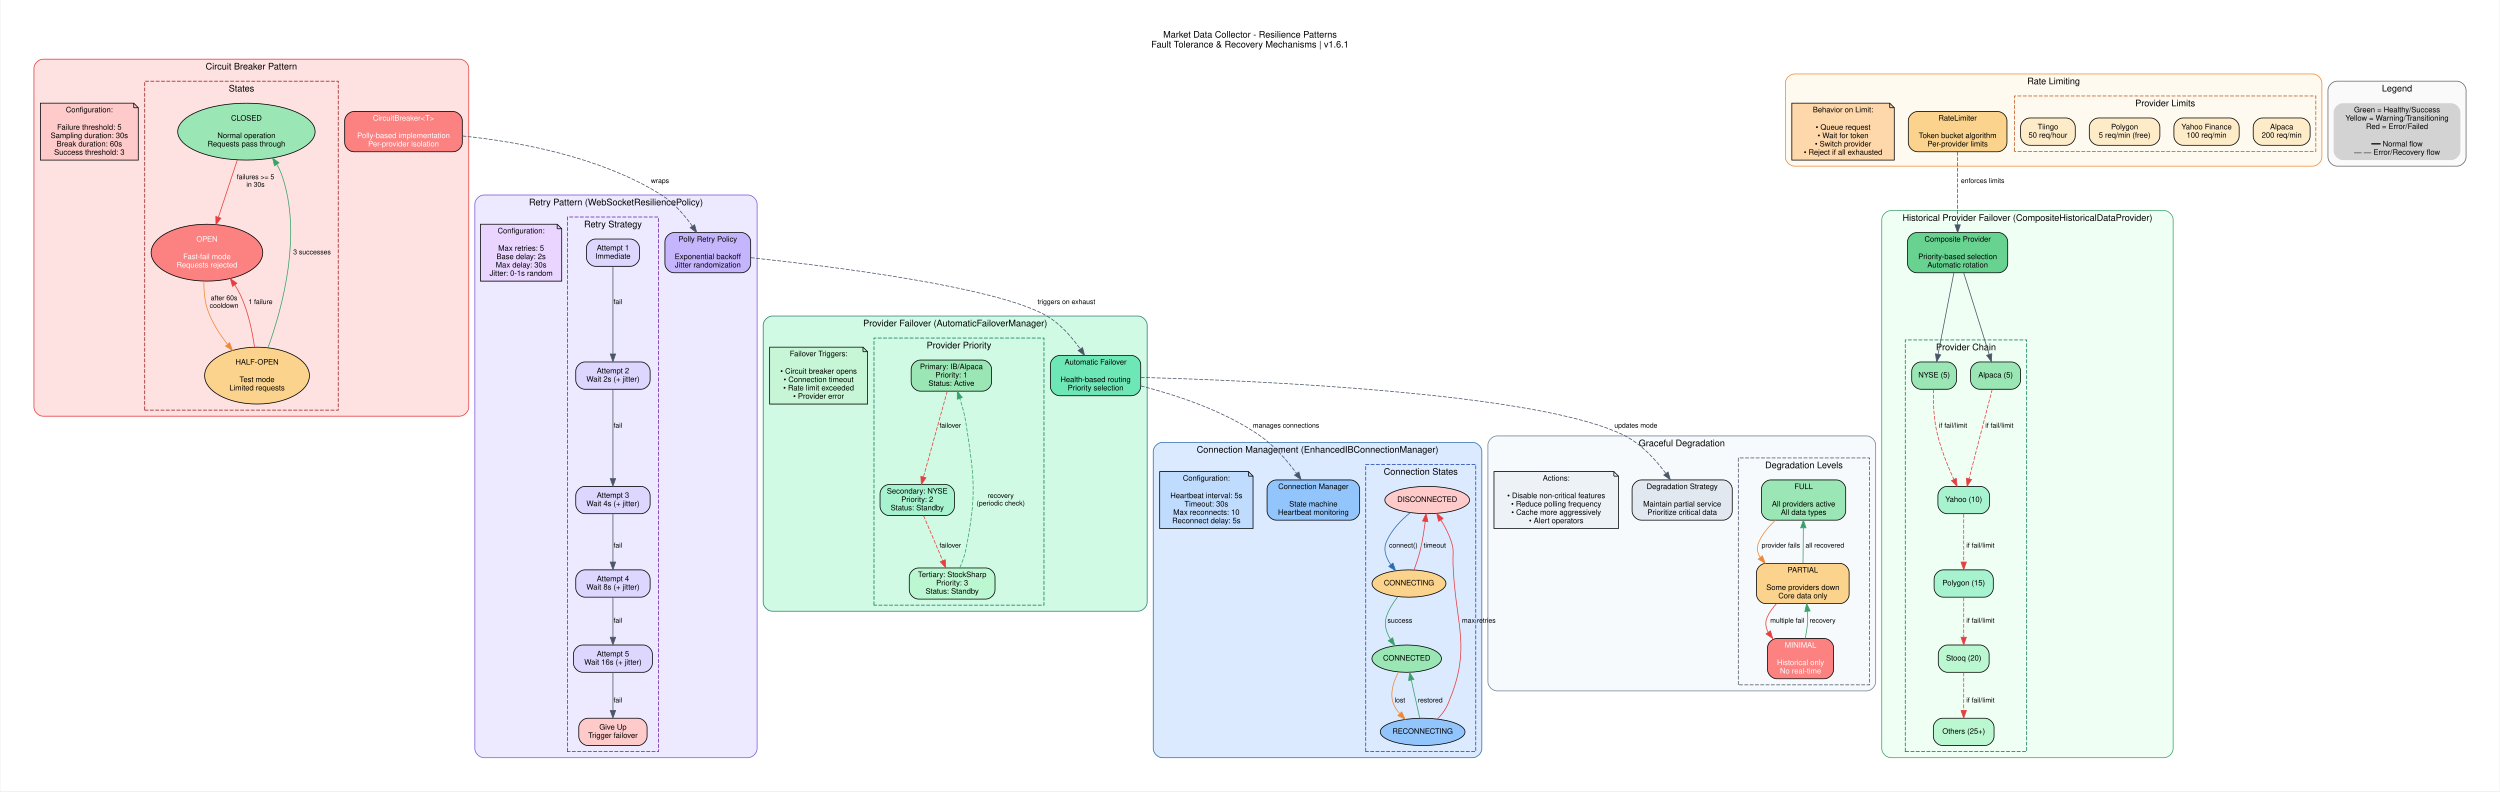
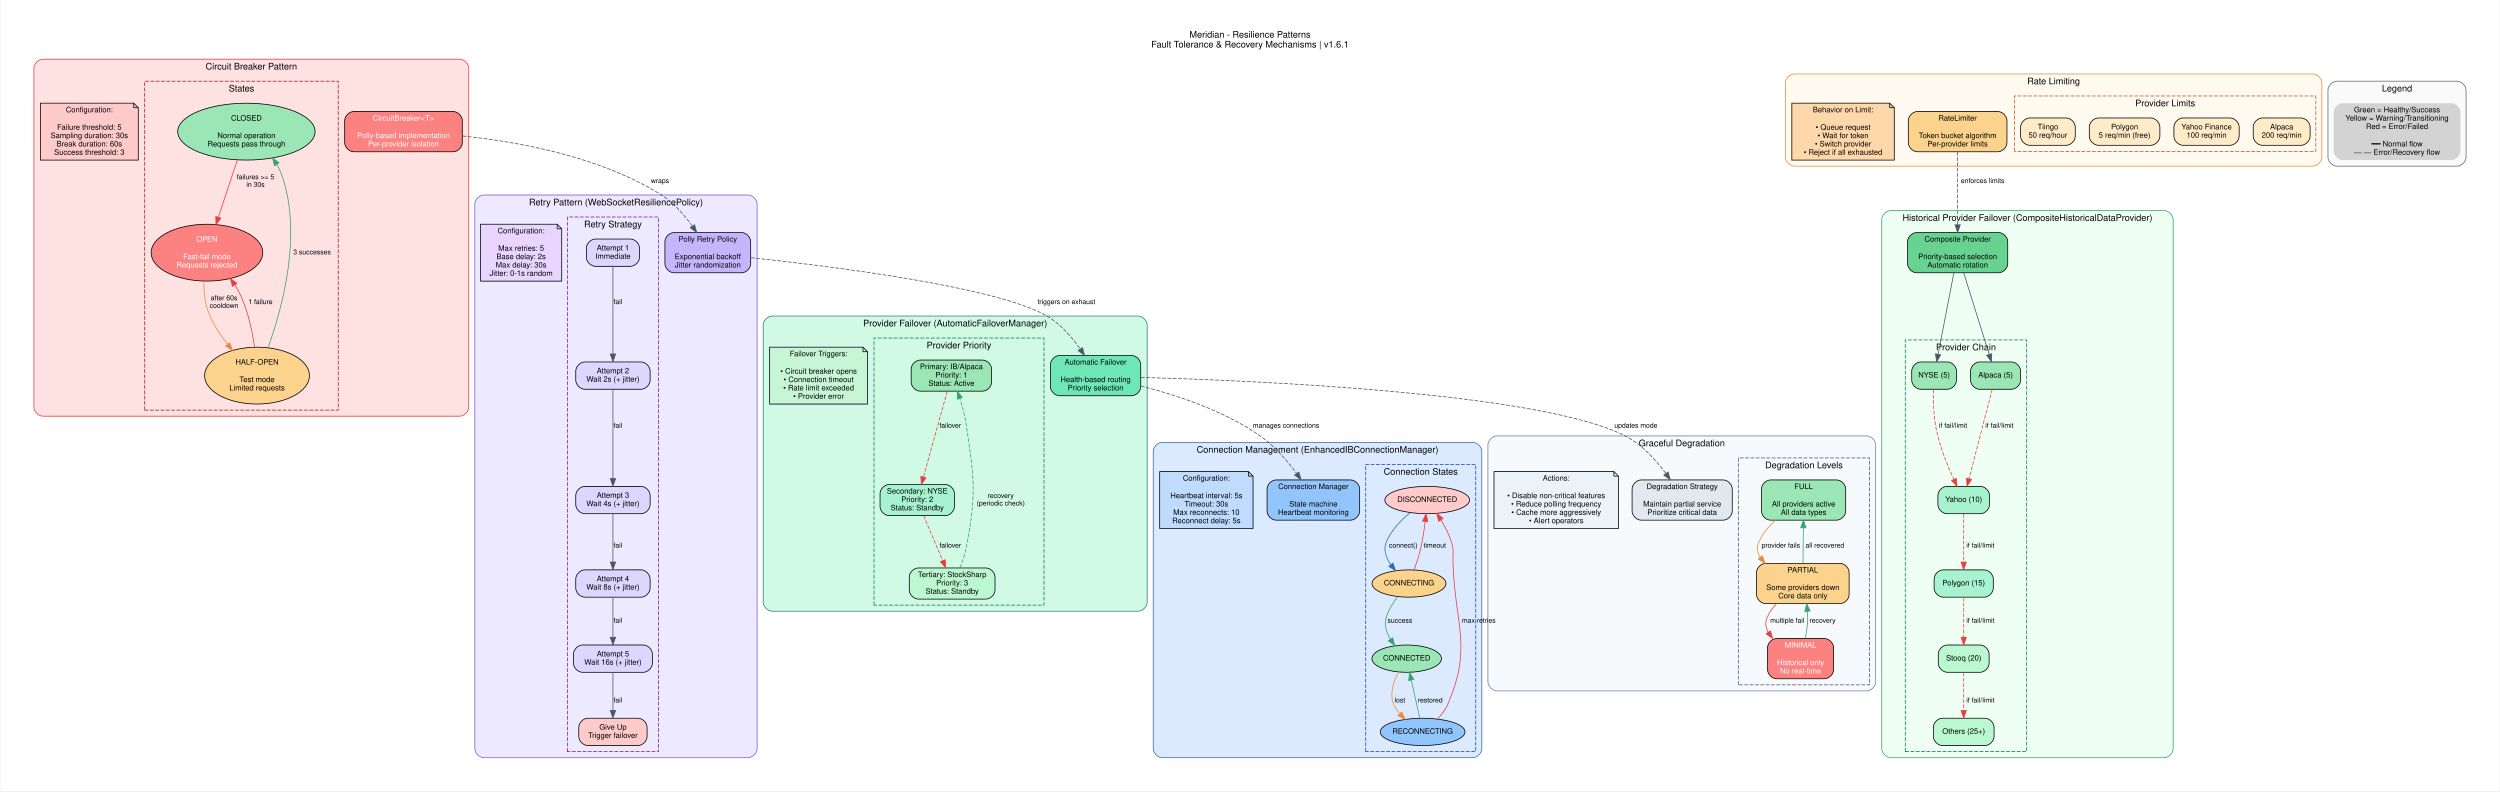
<svg xmlns="http://www.w3.org/2000/svg" width="3293pt" height="1042pt" viewBox="0.00 0.00 3293.00 1042.45">
  <g id="graph0" class="graph" transform="scale(1 1) rotate(0) translate(36 1006.45)">
    <polygon fill="white" stroke="transparent" points="-36,36 -36,-1006.45 3257,-1006.45 3257,36 -36,36" />
-     <text text-anchor="middle" x="1610.5" y="-956.85" font-family="Helvetica,sans-Serif" font-size="12.00">Market Data Collector - Resilience Patterns</text>
+     <text text-anchor="middle" x="1610.5" y="-956.85" font-family="Helvetica,sans-Serif" font-size="12.00">Meridian - Resilience Patterns</text>
    <text text-anchor="middle" x="1610.5" y="-943.85" font-family="Helvetica,sans-Serif" font-size="12.00">Fault Tolerance &amp; Recovery Mechanisms | v1.6.1</text>
    <g id="clust1" class="cluster">
      <path fill="#fee2e2" stroke="#e53e3e" d="M20,-458C20,-458 569,-458 569,-458 575,-458 581,-464 581,-470 581,-470 581,-916.45 581,-916.45 581,-922.45 575,-928.45 569,-928.45 569,-928.45 20,-928.45 20,-928.45 14,-928.45 8,-922.45 8,-916.45 8,-916.45 8,-470 8,-470 8,-464 14,-458 20,-458" />
      <text text-anchor="middle" x="294.5" y="-914.85" font-family="Helvetica,sans-Serif" font-size="12.00">Circuit Breaker Pattern</text>
    </g>
    <g id="clust2" class="cluster">
      <polygon fill="#fee2e2" stroke="#991b1b" stroke-dasharray="5,2" points="154,-466 154,-899.45 409,-899.45 409,-466 154,-466" />
      <text text-anchor="middle" x="281.5" y="-885.85" font-family="Helvetica,sans-Serif" font-size="12.00">States</text>
    </g>
    <g id="clust3" class="cluster">
      <path fill="#ede9fe" stroke="#805ad5" d="M601,-8C601,-8 949,-8 949,-8 955,-8 961,-14 961,-20 961,-20 961,-737.48 961,-737.48 961,-743.48 955,-749.48 949,-749.48 949,-749.48 601,-749.48 601,-749.48 595,-749.48 589,-743.48 589,-737.48 589,-737.48 589,-20 589,-20 589,-14 595,-8 601,-8" />
      <text text-anchor="middle" x="775" y="-735.88" font-family="Helvetica,sans-Serif" font-size="12.00">Retry Pattern (WebSocketResiliencePolicy)</text>
    </g>
    <g id="clust4" class="cluster">
      <polygon fill="#ede9fe" stroke="#6b21a8" stroke-dasharray="5,2" points="711,-16 711,-720.48 831,-720.48 831,-16 711,-16" />
      <text text-anchor="middle" x="771" y="-706.88" font-family="Helvetica,sans-Serif" font-size="12.00">Retry Strategy</text>
    </g>
    <g id="clust5" class="cluster">
      <path fill="#d1fae5" stroke="#2c7a7b" d="M981,-201C981,-201 1463,-201 1463,-201 1469,-201 1475,-207 1475,-213 1475,-213 1475,-577.98 1475,-577.98 1475,-583.98 1469,-589.98 1463,-589.98 1463,-589.98 981,-589.98 981,-589.98 975,-589.98 969,-583.98 969,-577.98 969,-577.98 969,-213 969,-213 969,-207 975,-201 981,-201" />
      <text text-anchor="middle" x="1222" y="-576.38" font-family="Helvetica,sans-Serif" font-size="12.00">Provider Failover (AutomaticFailoverManager)</text>
    </g>
    <g id="clust6" class="cluster">
      <polygon fill="#d1fae5" stroke="#047857" stroke-dasharray="5,2" points="1115,-209 1115,-560.98 1339,-560.98 1339,-209 1115,-209" />
      <text text-anchor="middle" x="1227" y="-547.38" font-family="Helvetica,sans-Serif" font-size="12.00">Provider Priority</text>
    </g>
    <g id="clust7" class="cluster">
      <path fill="#f0fff4" stroke="#38a169" d="M2455,-8C2455,-8 2815,-8 2815,-8 2821,-8 2827,-14 2827,-20 2827,-20 2827,-716.98 2827,-716.98 2827,-722.98 2821,-728.98 2815,-728.98 2815,-728.98 2455,-728.98 2455,-728.98 2449,-728.98 2443,-722.98 2443,-716.98 2443,-716.98 2443,-20 2443,-20 2443,-14 2449,-8 2455,-8" />
      <text text-anchor="middle" x="2635" y="-715.38" font-family="Helvetica,sans-Serif" font-size="12.00">Historical Provider Failover (CompositeHistoricalDataProvider)</text>
    </g>
    <g id="clust8" class="cluster">
      <polygon fill="#f0fff4" stroke="#047857" stroke-dasharray="5,2" points="2474,-16 2474,-558.48 2634,-558.48 2634,-16 2474,-16" />
      <text text-anchor="middle" x="2554" y="-544.88" font-family="Helvetica,sans-Serif" font-size="12.00">Provider Chain</text>
    </g>
    <g id="clust9" class="cluster">
      <path fill="#fffaf0" stroke="#ed8936" d="M2328,-787.48C2328,-787.48 3011,-787.48 3011,-787.48 3017,-787.48 3023,-793.48 3023,-799.48 3023,-799.48 3023,-896.98 3023,-896.98 3023,-902.98 3017,-908.98 3011,-908.98 3011,-908.98 2328,-908.98 2328,-908.98 2322,-908.98 2316,-902.98 2316,-896.98 2316,-896.98 2316,-799.48 2316,-799.48 2316,-793.48 2322,-787.48 2328,-787.48" />
      <text text-anchor="middle" x="2669.5" y="-895.38" font-family="Helvetica,sans-Serif" font-size="12.00">Rate Limiting</text>
    </g>
    <g id="clust10" class="cluster">
      <polygon fill="#fffaf0" stroke="#c05621" stroke-dasharray="5,2" points="2618,-806.98 2618,-879.98 3015,-879.98 3015,-806.98 2618,-806.98" />
      <text text-anchor="middle" x="2816.5" y="-866.38" font-family="Helvetica,sans-Serif" font-size="12.00">Provider Limits</text>
    </g>
    <g id="clust11" class="cluster">
      <path fill="#dbeafe" stroke="#2b6cb0" d="M1495,-8C1495,-8 1904,-8 1904,-8 1910,-8 1916,-14 1916,-20 1916,-20 1916,-411.5 1916,-411.5 1916,-417.5 1910,-423.5 1904,-423.5 1904,-423.5 1495,-423.5 1495,-423.5 1489,-423.5 1483,-417.5 1483,-411.5 1483,-411.5 1483,-20 1483,-20 1483,-14 1489,-8 1495,-8" />
      <text text-anchor="middle" x="1699.5" y="-409.9" font-family="Helvetica,sans-Serif" font-size="12.00">Connection Management (EnhancedIBConnectionManager)</text>
    </g>
    <g id="clust12" class="cluster">
      <polygon fill="#dbeafe" stroke="#1e40af" stroke-dasharray="5,2" points="1763,-16 1763,-394.5 1908,-394.5 1908,-16 1763,-16" />
      <text text-anchor="middle" x="1835.5" y="-380.9" font-family="Helvetica,sans-Serif" font-size="12.00">Connection States</text>
    </g>
    <g id="clust13" class="cluster">
      <path fill="#f7fafc" stroke="#718096" d="M1936,-96C1936,-96 2423,-96 2423,-96 2429,-96 2435,-102 2435,-108 2435,-108 2435,-420 2435,-420 2435,-426 2429,-432 2423,-432 2423,-432 1936,-432 1936,-432 1930,-432 1924,-426 1924,-420 1924,-420 1924,-108 1924,-108 1924,-102 1930,-96 1936,-96" />
      <text text-anchor="middle" x="2179.5" y="-418.4" font-family="Helvetica,sans-Serif" font-size="12.00">Graceful Degradation</text>
    </g>
    <g id="clust14" class="cluster">
      <polygon fill="#f7fafc" stroke="#4a5568" stroke-dasharray="5,2" points="2254,-104 2254,-403 2427,-403 2427,-104 2254,-104" />
      <text text-anchor="middle" x="2340.5" y="-389.4" font-family="Helvetica,sans-Serif" font-size="12.00">Degradation Levels</text>
    </g>
    <g id="clust15" class="cluster">
      <path fill="#fafafa" stroke="#666666" d="M3043,-787.48C3043,-787.48 3201,-787.48 3201,-787.48 3207,-787.48 3213,-793.48 3213,-799.48 3213,-799.48 3213,-887.48 3213,-887.48 3213,-893.48 3207,-899.48 3201,-899.48 3201,-899.48 3043,-899.48 3043,-899.48 3037,-899.48 3031,-893.48 3031,-887.48 3031,-887.48 3031,-799.48 3031,-799.48 3031,-793.48 3037,-787.48 3043,-787.48" />
      <text text-anchor="middle" x="3122" y="-885.88" font-family="Helvetica,sans-Serif" font-size="12.00">Legend</text>
    </g>
    <g id="node1" class="node">
      <path fill="#fc8181" stroke="black" d="M560.5,-859.48C560.5,-859.48 429.5,-859.48 429.5,-859.48 423.5,-859.48 417.5,-853.48 417.5,-847.48 417.5,-847.48 417.5,-818.48 417.5,-818.48 417.5,-812.48 423.5,-806.48 429.5,-806.48 429.5,-806.48 560.5,-806.48 560.5,-806.48 566.5,-806.48 572.5,-812.48 572.5,-818.48 572.5,-818.48 572.5,-847.48 572.5,-847.48 572.5,-853.48 566.5,-859.48 560.5,-859.48" />
      <text text-anchor="middle" x="495" y="-847.48" font-family="Helvetica,sans-Serif" font-size="10.00" fill="white">CircuitBreaker&lt;T&gt;</text>
      <text text-anchor="middle" x="495" y="-824.48" font-family="Helvetica,sans-Serif" font-size="10.00" fill="white">Polly-based implementation</text>
      <text text-anchor="middle" x="495" y="-813.48" font-family="Helvetica,sans-Serif" font-size="10.00" fill="white">Per-provider isolation</text>
    </g>
    <g id="node6" class="node">
      <path fill="#c4b5fd" stroke="black" d="M940.5,-699.98C940.5,-699.98 851.5,-699.98 851.5,-699.98 845.5,-699.98 839.5,-693.98 839.5,-687.98 839.5,-687.98 839.5,-658.98 839.5,-658.98 839.5,-652.98 845.5,-646.98 851.5,-646.98 851.5,-646.98 940.5,-646.98 940.5,-646.98 946.5,-646.98 952.5,-652.98 952.5,-658.98 952.5,-658.98 952.5,-687.98 952.5,-687.98 952.5,-693.98 946.5,-699.98 940.5,-699.98" />
      <text text-anchor="middle" x="896" y="-687.98" font-family="Helvetica,sans-Serif" font-size="10.00">Polly Retry Policy</text>
      <text text-anchor="middle" x="896" y="-664.98" font-family="Helvetica,sans-Serif" font-size="10.00">Exponential backoff</text>
      <text text-anchor="middle" x="896" y="-653.98" font-family="Helvetica,sans-Serif" font-size="10.00">Jitter randomization</text>
    </g>
    <g id="edge30" class="edge">
      <path fill="none" stroke="#4a5568" stroke-dasharray="5,2" d="M572.73,-827.27C645.45,-819.75 754.61,-800.21 835,-749.48 851.25,-739.22 865.17,-723.13 875.59,-708.48" />
      <polygon fill="#4a5568" stroke="#4a5568" points="878.58,-710.31 881.32,-700.07 872.8,-706.37 878.58,-710.31" />
      <text text-anchor="middle" x="833" y="-765.28" font-family="Helvetica,sans-Serif" font-size="9.00">wraps</text>
    </g>
    <g id="node2" class="node">
      <ellipse fill="#9ae6b4" stroke="black" cx="288" cy="-832.98" rx="90.52" ry="37.45" />
      <text text-anchor="middle" x="288" y="-847.48" font-family="Helvetica,sans-Serif" font-size="10.00">CLOSED</text>
      <text text-anchor="middle" x="288" y="-824.48" font-family="Helvetica,sans-Serif" font-size="10.00">Normal operation</text>
      <text text-anchor="middle" x="288" y="-813.48" font-family="Helvetica,sans-Serif" font-size="10.00">Requests pass through</text>
    </g>
    <g id="node3" class="node">
      <ellipse fill="#fc8181" stroke="black" cx="236" cy="-673.48" rx="73.58" ry="37.45" />
      <text text-anchor="middle" x="236" y="-687.98" font-family="Helvetica,sans-Serif" font-size="10.00" fill="white">OPEN</text>
      <text text-anchor="middle" x="236" y="-664.98" font-family="Helvetica,sans-Serif" font-size="10.00" fill="white">Fast-fail mode</text>
      <text text-anchor="middle" x="236" y="-653.98" font-family="Helvetica,sans-Serif" font-size="10.00" fill="white">Requests rejected</text>
    </g>
    <g id="edge1" class="edge">
      <path fill="none" stroke="#e53e3e" d="M275.94,-795.45C268.53,-773 258.98,-744.07 251.07,-720.12" />
      <polygon fill="#e53e3e" stroke="#e53e3e" points="254.36,-718.93 247.91,-710.54 247.72,-721.13 254.36,-718.93" />
      <text text-anchor="middle" x="300" y="-770.28" font-family="Helvetica,sans-Serif" font-size="9.00">failures &gt;= 5</text>
      <text text-anchor="middle" x="300" y="-760.28" font-family="Helvetica,sans-Serif" font-size="9.00">in 30s</text>
    </g>
    <g id="node4" class="node">
      <ellipse fill="#fbd38d" stroke="black" cx="302" cy="-511.48" rx="69.09" ry="37.45" />
      <text text-anchor="middle" x="302" y="-525.98" font-family="Helvetica,sans-Serif" font-size="10.00">HALF-OPEN</text>
      <text text-anchor="middle" x="302" y="-502.98" font-family="Helvetica,sans-Serif" font-size="10.00">Test mode</text>
      <text text-anchor="middle" x="302" y="-491.98" font-family="Helvetica,sans-Serif" font-size="10.00">Limited requests</text>
    </g>
    <g id="edge2" class="edge">
      <path fill="none" stroke="#ed8936" d="M231.95,-635.69C231.78,-623.41 232.91,-609.84 237,-597.98 242.58,-581.77 252.54,-566.18 263,-552.85" />
      <polygon fill="#ed8936" stroke="#ed8936" points="265.92,-554.81 269.55,-544.86 260.51,-550.38 265.92,-554.81" />
      <text text-anchor="middle" x="258.5" y="-610.78" font-family="Helvetica,sans-Serif" font-size="9.00">after 60s</text>
      <text text-anchor="middle" x="258.5" y="-600.78" font-family="Helvetica,sans-Serif" font-size="9.00">cooldown</text>
    </g>
    <g id="edge3" class="edge">
      <path fill="none" stroke="#38a169" d="M316.52,-548.4C335.34,-600.5 362.56,-699.35 334,-777.48 332.45,-781.71 330.41,-785.85 328.05,-789.82" />
      <polygon fill="#38a169" stroke="#38a169" points="325.07,-787.98 322.45,-798.25 330.9,-791.86 325.07,-787.98" />
      <text text-anchor="middle" x="374.5" y="-671.28" font-family="Helvetica,sans-Serif" font-size="9.00">3 successes</text>
    </g>
    <g id="edge4" class="edge">
      <path fill="none" stroke="#e53e3e" d="M298.69,-548.99C295.75,-569.96 290.25,-596.33 280,-617.98 277.93,-622.35 275.44,-626.68 272.71,-630.87" />
      <polygon fill="#e53e3e" stroke="#e53e3e" points="269.7,-629.06 266.83,-639.26 275.44,-633.08 269.7,-629.06" />
      <text text-anchor="middle" x="306.5" y="-605.78" font-family="Helvetica,sans-Serif" font-size="9.00">1 failure</text>
    </g>
    <g id="node5" class="node">
      <polygon fill="#fecaca" stroke="black" points="139.5,-870.48 16.5,-870.48 16.5,-795.48 145.5,-795.48 145.5,-864.48 139.5,-870.48" />
      <polyline fill="none" stroke="black" points="139.5,-870.48 139.5,-864.48 " />
      <polyline fill="none" stroke="black" points="145.5,-864.48 139.5,-864.48 " />
      <text text-anchor="middle" x="81" y="-858.48" font-family="Helvetica,sans-Serif" font-size="10.00">Configuration:</text>
      <text text-anchor="middle" x="81" y="-835.48" font-family="Helvetica,sans-Serif" font-size="10.00">Failure threshold: 5</text>
      <text text-anchor="middle" x="81" y="-824.48" font-family="Helvetica,sans-Serif" font-size="10.00">Sampling duration: 30s</text>
      <text text-anchor="middle" x="81" y="-813.48" font-family="Helvetica,sans-Serif" font-size="10.00">Break duration: 60s</text>
      <text text-anchor="middle" x="81" y="-802.48" font-family="Helvetica,sans-Serif" font-size="10.00">Success threshold: 3</text>
    </g>
    <g id="node14" class="node">
      <path fill="#6ee7b7" stroke="black" d="M1454.5,-537.98C1454.5,-537.98 1359.5,-537.98 1359.5,-537.98 1353.5,-537.98 1347.5,-531.98 1347.5,-525.98 1347.5,-525.98 1347.5,-496.98 1347.5,-496.98 1347.5,-490.98 1353.5,-484.98 1359.5,-484.98 1359.5,-484.98 1454.5,-484.98 1454.5,-484.98 1460.5,-484.98 1466.5,-490.98 1466.5,-496.98 1466.5,-496.98 1466.5,-525.98 1466.5,-525.98 1466.5,-531.98 1460.5,-537.98 1454.5,-537.98" />
      <text text-anchor="middle" x="1407" y="-525.98" font-family="Helvetica,sans-Serif" font-size="10.00">Automatic Failover</text>
      <text text-anchor="middle" x="1407" y="-502.98" font-family="Helvetica,sans-Serif" font-size="10.00">Health-based routing</text>
      <text text-anchor="middle" x="1407" y="-491.98" font-family="Helvetica,sans-Serif" font-size="10.00">Priority selection</text>
    </g>
    <g id="edge31" class="edge">
      <path fill="none" stroke="#4a5568" stroke-dasharray="5,2" d="M952.78,-666.87C1057.77,-655.72 1277.52,-628.47 1343,-589.98 1360.77,-579.53 1375.77,-562.22 1386.77,-546.61" />
      <polygon fill="#4a5568" stroke="#4a5568" points="1389.77,-548.41 1392.46,-538.17 1383.97,-544.5 1389.77,-548.41" />
      <text text-anchor="middle" x="1368.5" y="-605.78" font-family="Helvetica,sans-Serif" font-size="9.00">triggers on exhaust</text>
    </g>
    <g id="node7" class="node">
      <path fill="#ddd6fe" stroke="black" d="M794,-691.48C794,-691.48 748,-691.48 748,-691.48 742,-691.48 736,-685.48 736,-679.48 736,-679.48 736,-667.48 736,-667.48 736,-661.48 742,-655.48 748,-655.48 748,-655.48 794,-655.48 794,-655.48 800,-655.48 806,-661.48 806,-667.48 806,-667.48 806,-679.48 806,-679.48 806,-685.48 800,-691.48 794,-691.48" />
      <text text-anchor="middle" x="771" y="-676.48" font-family="Helvetica,sans-Serif" font-size="10.00">Attempt 1</text>
      <text text-anchor="middle" x="771" y="-665.48" font-family="Helvetica,sans-Serif" font-size="10.00">Immediate</text>
    </g>
    <g id="node8" class="node">
      <path fill="#ddd6fe" stroke="black" d="M808,-529.48C808,-529.48 734,-529.48 734,-529.48 728,-529.48 722,-523.48 722,-517.48 722,-517.48 722,-505.48 722,-505.48 722,-499.48 728,-493.48 734,-493.48 734,-493.48 808,-493.48 808,-493.48 814,-493.48 820,-499.48 820,-505.48 820,-505.48 820,-517.48 820,-517.48 820,-523.48 814,-529.48 808,-529.48" />
      <text text-anchor="middle" x="771" y="-514.48" font-family="Helvetica,sans-Serif" font-size="10.00">Attempt 2</text>
      <text text-anchor="middle" x="771" y="-503.48" font-family="Helvetica,sans-Serif" font-size="10.00">Wait 2s (+ jitter)</text>
    </g>
    <g id="edge5" class="edge">
      <path fill="none" stroke="#4a5568" d="M771,-655.35C771,-627.83 771,-573.48 771,-540.33" />
      <polygon fill="#4a5568" stroke="#4a5568" points="774.5,-539.96 771,-529.96 767.5,-539.96 774.5,-539.96" />
      <text text-anchor="middle" x="777.5" y="-605.78" font-family="Helvetica,sans-Serif" font-size="9.00">fail</text>
    </g>
    <g id="node9" class="node">
      <path fill="#ddd6fe" stroke="black" d="M808,-365.5C808,-365.5 734,-365.5 734,-365.5 728,-365.5 722,-359.5 722,-353.5 722,-353.5 722,-341.5 722,-341.5 722,-335.5 728,-329.5 734,-329.5 734,-329.5 808,-329.5 808,-329.5 814,-329.5 820,-335.5 820,-341.5 820,-341.5 820,-353.5 820,-353.5 820,-359.5 814,-365.5 808,-365.5" />
      <text text-anchor="middle" x="771" y="-350.5" font-family="Helvetica,sans-Serif" font-size="10.00">Attempt 3</text>
      <text text-anchor="middle" x="771" y="-339.5" font-family="Helvetica,sans-Serif" font-size="10.00">Wait 4s (+ jitter)</text>
    </g>
    <g id="edge6" class="edge">
      <path fill="none" stroke="#4a5568" d="M771,-493.45C771,-465.45 771,-409.45 771,-375.85" />
      <polygon fill="#4a5568" stroke="#4a5568" points="774.5,-375.79 771,-365.79 767.5,-375.79 774.5,-375.79" />
      <text text-anchor="middle" x="777.5" y="-442.8" font-family="Helvetica,sans-Serif" font-size="9.00">fail</text>
    </g>
    <g id="node10" class="node">
      <path fill="#ddd6fe" stroke="black" d="M808,-255.5C808,-255.5 734,-255.5 734,-255.5 728,-255.5 722,-249.5 722,-243.5 722,-243.5 722,-231.5 722,-231.5 722,-225.5 728,-219.5 734,-219.5 734,-219.5 808,-219.5 808,-219.5 814,-219.5 820,-225.5 820,-231.5 820,-231.5 820,-243.5 820,-243.5 820,-249.5 814,-255.5 808,-255.5" />
      <text text-anchor="middle" x="771" y="-240.5" font-family="Helvetica,sans-Serif" font-size="10.00">Attempt 4</text>
      <text text-anchor="middle" x="771" y="-229.5" font-family="Helvetica,sans-Serif" font-size="10.00">Wait 8s (+ jitter)</text>
    </g>
    <g id="edge7" class="edge">
      <path fill="none" stroke="#4a5568" d="M771,-329.15C771,-312.06 771,-285.72 771,-265.82" />
      <polygon fill="#4a5568" stroke="#4a5568" points="774.5,-265.81 771,-255.81 767.5,-265.81 774.5,-265.81" />
      <text text-anchor="middle" x="777.5" y="-284.8" font-family="Helvetica,sans-Serif" font-size="9.00">fail</text>
    </g>
    <g id="node11" class="node">
      <path fill="#ddd6fe" stroke="black" d="M811,-156.5C811,-156.5 731,-156.5 731,-156.5 725,-156.5 719,-150.5 719,-144.5 719,-144.5 719,-132.5 719,-132.5 719,-126.5 725,-120.5 731,-120.5 731,-120.5 811,-120.5 811,-120.5 817,-120.5 823,-126.5 823,-132.5 823,-132.5 823,-144.5 823,-144.5 823,-150.5 817,-156.5 811,-156.5" />
      <text text-anchor="middle" x="771" y="-141.5" font-family="Helvetica,sans-Serif" font-size="10.00">Attempt 5</text>
      <text text-anchor="middle" x="771" y="-130.5" font-family="Helvetica,sans-Serif" font-size="10.00">Wait 16s (+ jitter)</text>
    </g>
    <g id="edge8" class="edge">
      <path fill="none" stroke="#4a5568" d="M771,-219.16C771,-204.68 771,-183.76 771,-167" />
      <polygon fill="#4a5568" stroke="#4a5568" points="774.5,-166.69 771,-156.69 767.5,-166.69 774.5,-166.69" />
      <text text-anchor="middle" x="777.5" y="-185.8" font-family="Helvetica,sans-Serif" font-size="9.00">fail</text>
    </g>
    <g id="node12" class="node">
      <path fill="#fecaca" stroke="black" d="M804,-60C804,-60 738,-60 738,-60 732,-60 726,-54 726,-48 726,-48 726,-36 726,-36 726,-30 732,-24 738,-24 738,-24 804,-24 804,-24 810,-24 816,-30 816,-36 816,-36 816,-48 816,-48 816,-54 810,-60 804,-60" />
      <text text-anchor="middle" x="771" y="-45" font-family="Helvetica,sans-Serif" font-size="10.00">Give Up</text>
      <text text-anchor="middle" x="771" y="-34" font-family="Helvetica,sans-Serif" font-size="10.00">Trigger failover</text>
    </g>
    <g id="edge9" class="edge">
      <path fill="none" stroke="#4a5568" d="M771,-120.17C771,-106.31 771,-86.63 771,-70.61" />
      <polygon fill="#4a5568" stroke="#4a5568" points="774.5,-70.22 771,-60.22 767.5,-70.22 774.5,-70.22" />
      <text text-anchor="middle" x="777.5" y="-80.8" font-family="Helvetica,sans-Serif" font-size="9.00">fail</text>
    </g>
    <g id="node13" class="node">
      <polygon fill="#e9d5ff" stroke="black" points="697.5,-710.98 596.5,-710.98 596.5,-635.98 703.5,-635.98 703.5,-704.98 697.5,-710.98" />
      <polyline fill="none" stroke="black" points="697.5,-710.98 697.5,-704.98 " />
      <polyline fill="none" stroke="black" points="703.5,-704.98 697.5,-704.98 " />
      <text text-anchor="middle" x="650" y="-698.98" font-family="Helvetica,sans-Serif" font-size="10.00">Configuration:</text>
      <text text-anchor="middle" x="650" y="-675.98" font-family="Helvetica,sans-Serif" font-size="10.00">Max retries: 5</text>
      <text text-anchor="middle" x="650" y="-664.98" font-family="Helvetica,sans-Serif" font-size="10.00">Base delay: 2s</text>
      <text text-anchor="middle" x="650" y="-653.98" font-family="Helvetica,sans-Serif" font-size="10.00">Max delay: 30s</text>
      <text text-anchor="middle" x="650" y="-642.98" font-family="Helvetica,sans-Serif" font-size="10.00">Jitter: 0-1s random</text>
    </g>
    <g id="node32" class="node">
      <path fill="#93c5fd" stroke="black" d="M1743,-374C1743,-374 1645,-374 1645,-374 1639,-374 1633,-368 1633,-362 1633,-362 1633,-333 1633,-333 1633,-327 1639,-321 1645,-321 1645,-321 1743,-321 1743,-321 1749,-321 1755,-327 1755,-333 1755,-333 1755,-362 1755,-362 1755,-368 1749,-374 1743,-374" />
      <text text-anchor="middle" x="1694" y="-362" font-family="Helvetica,sans-Serif" font-size="10.00">Connection Manager</text>
      <text text-anchor="middle" x="1694" y="-339" font-family="Helvetica,sans-Serif" font-size="10.00">State machine</text>
      <text text-anchor="middle" x="1694" y="-328" font-family="Helvetica,sans-Serif" font-size="10.00">Heartbeat monitoring</text>
    </g>
    <g id="edge32" class="edge">
      <path fill="none" stroke="#4a5568" stroke-dasharray="5,2" d="M1466.68,-497.9C1512.66,-486.18 1576.23,-465.4 1624,-432 1642.75,-418.89 1659.4,-399.54 1671.76,-382.76" />
      <polygon fill="#4a5568" stroke="#4a5568" points="1674.86,-384.45 1677.82,-374.27 1669.16,-380.38 1674.86,-384.45" />
      <text text-anchor="middle" x="1658" y="-442.8" font-family="Helvetica,sans-Serif" font-size="9.00">manages connections</text>
    </g>
    <g id="node38" class="node">
      <path fill="#e2e8f0" stroke="black" d="M2234,-374C2234,-374 2126,-374 2126,-374 2120,-374 2114,-368 2114,-362 2114,-362 2114,-333 2114,-333 2114,-327 2120,-321 2126,-321 2126,-321 2234,-321 2234,-321 2240,-321 2246,-327 2246,-333 2246,-333 2246,-362 2246,-362 2246,-368 2240,-374 2234,-374" />
      <text text-anchor="middle" x="2180" y="-362" font-family="Helvetica,sans-Serif" font-size="10.00">Degradation Strategy</text>
      <text text-anchor="middle" x="2180" y="-339" font-family="Helvetica,sans-Serif" font-size="10.00">Maintain partial service</text>
      <text text-anchor="middle" x="2180" y="-328" font-family="Helvetica,sans-Serif" font-size="10.00">Prioritize critical data</text>
    </g>
    <g id="edge34" class="edge">
      <path fill="none" stroke="#4a5568" stroke-dasharray="5,2" d="M1466.65,-509.16C1614.52,-505.06 1994.07,-489.11 2105,-432 2126.74,-420.81 2145.18,-400.53 2158.34,-382.76" />
      <polygon fill="#4a5568" stroke="#4a5568" points="2161.42,-384.47 2164.37,-374.29 2155.72,-380.41 2161.42,-384.47" />
      <text text-anchor="middle" x="2119" y="-442.8" font-family="Helvetica,sans-Serif" font-size="9.00">updates mode</text>
    </g>
    <g id="node15" class="node">
      <path fill="#9ae6b4" stroke="black" d="M1258,-531.98C1258,-531.98 1176,-531.98 1176,-531.98 1170,-531.98 1164,-525.98 1164,-519.98 1164,-519.98 1164,-502.98 1164,-502.98 1164,-496.98 1170,-490.98 1176,-490.98 1176,-490.98 1258,-490.98 1258,-490.98 1264,-490.98 1270,-496.98 1270,-502.98 1270,-502.98 1270,-519.98 1270,-519.98 1270,-525.98 1264,-531.98 1258,-531.98" />
      <text text-anchor="middle" x="1217" y="-519.98" font-family="Helvetica,sans-Serif" font-size="10.00">Primary: IB/Alpaca</text>
      <text text-anchor="middle" x="1217" y="-508.98" font-family="Helvetica,sans-Serif" font-size="10.00">Priority: 1</text>
      <text text-anchor="middle" x="1217" y="-497.98" font-family="Helvetica,sans-Serif" font-size="10.00">Status: Active</text>
    </g>
    <g id="node16" class="node">
      <path fill="#a7f3d0" stroke="black" d="M1209,-368C1209,-368 1135,-368 1135,-368 1129,-368 1123,-362 1123,-356 1123,-356 1123,-339 1123,-339 1123,-333 1129,-327 1135,-327 1135,-327 1209,-327 1209,-327 1215,-327 1221,-333 1221,-339 1221,-339 1221,-356 1221,-356 1221,-362 1215,-368 1209,-368" />
      <text text-anchor="middle" x="1172" y="-356" font-family="Helvetica,sans-Serif" font-size="10.00">Secondary: NYSE</text>
      <text text-anchor="middle" x="1172" y="-345" font-family="Helvetica,sans-Serif" font-size="10.00">Priority: 2</text>
      <text text-anchor="middle" x="1172" y="-334" font-family="Helvetica,sans-Serif" font-size="10.00">Status: Standby</text>
    </g>
    <g id="edge10" class="edge">
      <path fill="none" stroke="#e53e3e" stroke-dasharray="5,2" d="M1211.57,-490.94C1203.77,-462.85 1189.31,-410.82 1180.2,-378.03" />
      <polygon fill="#e53e3e" stroke="#e53e3e" points="1183.5,-376.81 1177.45,-368.11 1176.75,-378.68 1183.5,-376.81" />
      <text text-anchor="middle" x="1215.5" y="-442.8" font-family="Helvetica,sans-Serif" font-size="9.00">failover</text>
    </g>
    <g id="node17" class="node">
      <path fill="#bbf7d0" stroke="black" d="M1262.5,-258C1262.5,-258 1173.5,-258 1173.5,-258 1167.5,-258 1161.5,-252 1161.5,-246 1161.5,-246 1161.5,-229 1161.5,-229 1161.5,-223 1167.5,-217 1173.5,-217 1173.5,-217 1262.5,-217 1262.5,-217 1268.5,-217 1274.5,-223 1274.5,-229 1274.5,-229 1274.5,-246 1274.5,-246 1274.5,-252 1268.5,-258 1262.5,-258" />
      <text text-anchor="middle" x="1218" y="-246" font-family="Helvetica,sans-Serif" font-size="10.00">Tertiary: StockSharp</text>
      <text text-anchor="middle" x="1218" y="-235" font-family="Helvetica,sans-Serif" font-size="10.00">Priority: 3</text>
      <text text-anchor="middle" x="1218" y="-224" font-family="Helvetica,sans-Serif" font-size="10.00">Status: Standby</text>
    </g>
    <g id="edge11" class="edge">
      <path fill="none" stroke="#e53e3e" stroke-dasharray="5,2" d="M1180.33,-326.94C1187.39,-310.38 1197.6,-286.39 1205.61,-267.58" />
      <polygon fill="#e53e3e" stroke="#e53e3e" points="1208.88,-268.85 1209.58,-258.28 1202.44,-266.11 1208.88,-268.85" />
      <text text-anchor="middle" x="1215.5" y="-284.8" font-family="Helvetica,sans-Serif" font-size="9.00">failover</text>
    </g>
    <g id="edge12" class="edge">
      <path fill="none" stroke="#38a169" stroke-dasharray="5,2" d="M1228.13,-258.34C1231.31,-265.59 1234.41,-273.98 1236,-282 1250.55,-355.23 1247.32,-376.2 1236,-450 1234.4,-460.41 1231.34,-471.5 1228.14,-481.29" />
      <polygon fill="#38a169" stroke="#38a169" points="1224.76,-480.36 1224.8,-490.95 1231.37,-482.64 1224.76,-480.36" />
      <text text-anchor="middle" x="1282" y="-350.3" font-family="Helvetica,sans-Serif" font-size="9.00">recovery</text>
      <text text-anchor="middle" x="1282" y="-340.3" font-family="Helvetica,sans-Serif" font-size="9.00">(periodic check)</text>
    </g>
    <g id="node18" class="node">
      <polygon fill="#c6f6d5" stroke="black" points="1100.5,-548.98 977.5,-548.98 977.5,-473.98 1106.5,-473.98 1106.5,-542.98 1100.5,-548.98" />
      <polyline fill="none" stroke="black" points="1100.5,-548.98 1100.5,-542.98 " />
      <polyline fill="none" stroke="black" points="1106.5,-542.98 1100.5,-542.98 " />
      <text text-anchor="middle" x="1042" y="-536.98" font-family="Helvetica,sans-Serif" font-size="10.00">Failover Triggers:</text>
      <text text-anchor="middle" x="1042" y="-513.98" font-family="Helvetica,sans-Serif" font-size="10.00">• Circuit breaker opens</text>
      <text text-anchor="middle" x="1042" y="-502.98" font-family="Helvetica,sans-Serif" font-size="10.00">• Connection timeout</text>
      <text text-anchor="middle" x="1042" y="-491.98" font-family="Helvetica,sans-Serif" font-size="10.00">• Rate limit exceeded</text>
      <text text-anchor="middle" x="1042" y="-480.98" font-family="Helvetica,sans-Serif" font-size="10.00">• Provider error</text>
    </g>
    <g id="node19" class="node">
      <path fill="#68d391" stroke="black" d="M2597,-699.98C2597,-699.98 2489,-699.98 2489,-699.98 2483,-699.98 2477,-693.98 2477,-687.98 2477,-687.98 2477,-658.98 2477,-658.98 2477,-652.98 2483,-646.98 2489,-646.98 2489,-646.98 2597,-646.98 2597,-646.98 2603,-646.98 2609,-652.98 2609,-658.98 2609,-658.98 2609,-687.98 2609,-687.98 2609,-693.98 2603,-699.98 2597,-699.98" />
      <text text-anchor="middle" x="2543" y="-687.98" font-family="Helvetica,sans-Serif" font-size="10.00">Composite Provider</text>
      <text text-anchor="middle" x="2543" y="-664.98" font-family="Helvetica,sans-Serif" font-size="10.00">Priority-based selection</text>
      <text text-anchor="middle" x="2543" y="-653.98" font-family="Helvetica,sans-Serif" font-size="10.00">Automatic rotation</text>
    </g>
    <g id="node20" class="node">
      <path fill="#9ae6b4" stroke="black" d="M2529.5,-529.48C2529.5,-529.48 2494.5,-529.48 2494.5,-529.48 2488.5,-529.48 2482.5,-523.48 2482.5,-517.48 2482.5,-517.48 2482.5,-505.48 2482.5,-505.48 2482.5,-499.48 2488.5,-493.48 2494.5,-493.48 2494.5,-493.48 2529.5,-493.48 2529.5,-493.48 2535.5,-493.48 2541.5,-499.48 2541.5,-505.48 2541.5,-505.48 2541.5,-517.48 2541.5,-517.48 2541.5,-523.48 2535.5,-529.48 2529.5,-529.48" />
      <text text-anchor="middle" x="2512" y="-508.98" font-family="Helvetica,sans-Serif" font-size="10.00">NYSE (5)</text>
    </g>
    <g id="edge13" class="edge">
      <path fill="none" stroke="#4a5568" d="M2538.02,-646.77C2532.35,-617.5 2523.12,-569.88 2517.32,-539.91" />
      <polygon fill="#4a5568" stroke="#4a5568" points="2520.68,-538.89 2515.34,-529.74 2513.81,-540.22 2520.68,-538.89" />
    </g>
    <g id="node21" class="node">
      <path fill="#9ae6b4" stroke="black" d="M2614,-529.48C2614,-529.48 2572,-529.48 2572,-529.48 2566,-529.48 2560,-523.48 2560,-517.48 2560,-517.48 2560,-505.48 2560,-505.48 2560,-499.48 2566,-493.48 2572,-493.48 2572,-493.48 2614,-493.48 2614,-493.48 2620,-493.48 2626,-499.48 2626,-505.48 2626,-505.48 2626,-517.48 2626,-517.48 2626,-523.48 2620,-529.48 2614,-529.48" />
      <text text-anchor="middle" x="2593" y="-508.98" font-family="Helvetica,sans-Serif" font-size="10.00">Alpaca (5)</text>
    </g>
    <g id="edge14" class="edge">
      <path fill="none" stroke="#4a5568" d="M2551.03,-646.77C2560.22,-617.37 2575.19,-569.46 2584.55,-539.52" />
      <polygon fill="#4a5568" stroke="#4a5568" points="2587.96,-540.33 2587.61,-529.74 2581.28,-538.24 2587.96,-540.33" />
    </g>
    <g id="node22" class="node">
      <path fill="#a7f3d0" stroke="black" d="M2573,-365.5C2573,-365.5 2529,-365.5 2529,-365.5 2523,-365.5 2517,-359.5 2517,-353.5 2517,-353.5 2517,-341.5 2517,-341.5 2517,-335.5 2523,-329.5 2529,-329.5 2529,-329.5 2573,-329.5 2573,-329.5 2579,-329.5 2585,-335.5 2585,-341.5 2585,-341.5 2585,-353.5 2585,-353.5 2585,-359.5 2579,-365.5 2573,-365.5" />
      <text text-anchor="middle" x="2551" y="-345" font-family="Helvetica,sans-Serif" font-size="10.00">Yahoo (10)</text>
    </g>
    <g id="edge15" class="edge">
      <path fill="none" stroke="#e53e3e" stroke-dasharray="5,2" d="M2511.15,-493.19C2510.82,-478.8 2511.22,-457.85 2515,-440 2519.83,-417.17 2529.77,-392.64 2537.98,-374.72" />
      <polygon fill="#e53e3e" stroke="#e53e3e" points="2541.23,-376.05 2542.32,-365.51 2534.89,-373.06 2541.23,-376.05" />
      <text text-anchor="middle" x="2537" y="-442.8" font-family="Helvetica,sans-Serif" font-size="9.00">if fail/limit</text>
    </g>
    <g id="edge16" class="edge">
      <path fill="none" stroke="#e53e3e" stroke-dasharray="5,2" d="M2588.58,-493.45C2581.32,-465.45 2566.81,-409.45 2558.09,-375.85" />
      <polygon fill="#e53e3e" stroke="#e53e3e" points="2561.38,-374.59 2555.48,-365.79 2554.6,-376.35 2561.38,-374.59" />
      <text text-anchor="middle" x="2598" y="-442.8" font-family="Helvetica,sans-Serif" font-size="9.00">if fail/limit</text>
    </g>
    <g id="node23" class="node">
      <path fill="#a7f3d0" stroke="black" d="M2578,-255.5C2578,-255.5 2524,-255.5 2524,-255.5 2518,-255.5 2512,-249.5 2512,-243.5 2512,-243.5 2512,-231.5 2512,-231.5 2512,-225.5 2518,-219.5 2524,-219.5 2524,-219.5 2578,-219.5 2578,-219.5 2584,-219.5 2590,-225.5 2590,-231.5 2590,-231.5 2590,-243.5 2590,-243.5 2590,-249.5 2584,-255.5 2578,-255.5" />
      <text text-anchor="middle" x="2551" y="-235" font-family="Helvetica,sans-Serif" font-size="10.00">Polygon (15)</text>
    </g>
    <g id="edge17" class="edge">
      <path fill="none" stroke="#e53e3e" stroke-dasharray="5,2" d="M2551,-329.15C2551,-312.06 2551,-285.72 2551,-265.82" />
      <polygon fill="#e53e3e" stroke="#e53e3e" points="2554.5,-265.81 2551,-255.81 2547.5,-265.81 2554.5,-265.81" />
      <text text-anchor="middle" x="2573" y="-284.8" font-family="Helvetica,sans-Serif" font-size="9.00">if fail/limit</text>
    </g>
    <g id="node24" class="node">
      <path fill="#bbf7d0" stroke="black" d="M2572.5,-156.5C2572.5,-156.5 2529.5,-156.5 2529.5,-156.5 2523.5,-156.5 2517.5,-150.5 2517.5,-144.5 2517.5,-144.5 2517.5,-132.5 2517.5,-132.5 2517.5,-126.5 2523.5,-120.5 2529.5,-120.5 2529.5,-120.5 2572.5,-120.5 2572.5,-120.5 2578.5,-120.5 2584.5,-126.5 2584.5,-132.5 2584.5,-132.5 2584.5,-144.5 2584.5,-144.5 2584.5,-150.5 2578.5,-156.5 2572.5,-156.5" />
      <text text-anchor="middle" x="2551" y="-136" font-family="Helvetica,sans-Serif" font-size="10.00">Stooq (20)</text>
    </g>
    <g id="edge18" class="edge">
      <path fill="none" stroke="#e53e3e" stroke-dasharray="5,2" d="M2551,-219.16C2551,-204.68 2551,-183.76 2551,-167" />
      <polygon fill="#e53e3e" stroke="#e53e3e" points="2554.5,-166.69 2551,-156.69 2547.5,-166.69 2554.5,-166.69" />
      <text text-anchor="middle" x="2573" y="-185.8" font-family="Helvetica,sans-Serif" font-size="9.00">if fail/limit</text>
    </g>
    <g id="node25" class="node">
      <path fill="#bbf7d0" stroke="black" d="M2579,-60C2579,-60 2523,-60 2523,-60 2517,-60 2511,-54 2511,-48 2511,-48 2511,-36 2511,-36 2511,-30 2517,-24 2523,-24 2523,-24 2579,-24 2579,-24 2585,-24 2591,-30 2591,-36 2591,-36 2591,-48 2591,-48 2591,-54 2585,-60 2579,-60" />
      <text text-anchor="middle" x="2551" y="-39.5" font-family="Helvetica,sans-Serif" font-size="10.00">Others (25+)</text>
    </g>
    <g id="edge19" class="edge">
      <path fill="none" stroke="#e53e3e" stroke-dasharray="5,2" d="M2551,-120.17C2551,-106.31 2551,-86.63 2551,-70.61" />
      <polygon fill="#e53e3e" stroke="#e53e3e" points="2554.5,-70.22 2551,-60.22 2547.5,-70.22 2554.5,-70.22" />
      <text text-anchor="middle" x="2573" y="-80.8" font-family="Helvetica,sans-Serif" font-size="9.00">if fail/limit</text>
    </g>
    <g id="node26" class="node">
      <path fill="#fbd38d" stroke="black" d="M2596,-859.48C2596,-859.48 2490,-859.48 2490,-859.48 2484,-859.48 2478,-853.48 2478,-847.48 2478,-847.48 2478,-818.48 2478,-818.48 2478,-812.48 2484,-806.48 2490,-806.48 2490,-806.48 2596,-806.48 2596,-806.48 2602,-806.48 2608,-812.48 2608,-818.48 2608,-818.48 2608,-847.48 2608,-847.48 2608,-853.48 2602,-859.48 2596,-859.48" />
      <text text-anchor="middle" x="2543" y="-847.48" font-family="Helvetica,sans-Serif" font-size="10.00">RateLimiter</text>
      <text text-anchor="middle" x="2543" y="-824.48" font-family="Helvetica,sans-Serif" font-size="10.00">Token bucket algorithm</text>
      <text text-anchor="middle" x="2543" y="-813.48" font-family="Helvetica,sans-Serif" font-size="10.00">Per-provider limits</text>
    </g>
    <g id="edge33" class="edge">
      <path fill="none" stroke="#4a5568" stroke-dasharray="5,2" d="M2543,-806.32C2543,-780.24 2543,-739.6 2543,-710.34" />
      <polygon fill="#4a5568" stroke="#4a5568" points="2546.5,-710.12 2543,-700.12 2539.5,-710.12 2546.5,-710.12" />
      <text text-anchor="middle" x="2576" y="-765.28" font-family="Helvetica,sans-Serif" font-size="9.00">enforces limits</text>
    </g>
    <g id="node27" class="node">
      <path fill="#feebc8" stroke="black" d="M2995.5,-850.98C2995.5,-850.98 2944.5,-850.98 2944.5,-850.98 2938.5,-850.98 2932.5,-844.98 2932.5,-838.98 2932.5,-838.98 2932.5,-826.98 2932.5,-826.98 2932.5,-820.98 2938.5,-814.98 2944.5,-814.98 2944.5,-814.98 2995.5,-814.98 2995.5,-814.98 3001.5,-814.98 3007.5,-820.98 3007.5,-826.98 3007.5,-826.98 3007.5,-838.98 3007.5,-838.98 3007.5,-844.98 3001.5,-850.98 2995.5,-850.98" />
      <text text-anchor="middle" x="2970" y="-835.98" font-family="Helvetica,sans-Serif" font-size="10.00">Alpaca</text>
      <text text-anchor="middle" x="2970" y="-824.98" font-family="Helvetica,sans-Serif" font-size="10.00">200 req/min</text>
    </g>
    <g id="node28" class="node">
      <path fill="#feebc8" stroke="black" d="M2902,-850.98C2902,-850.98 2840,-850.98 2840,-850.98 2834,-850.98 2828,-844.98 2828,-838.98 2828,-838.98 2828,-826.98 2828,-826.98 2828,-820.98 2834,-814.98 2840,-814.98 2840,-814.98 2902,-814.98 2902,-814.98 2908,-814.98 2914,-820.98 2914,-826.98 2914,-826.98 2914,-838.98 2914,-838.98 2914,-844.98 2908,-850.98 2902,-850.98" />
      <text text-anchor="middle" x="2871" y="-835.98" font-family="Helvetica,sans-Serif" font-size="10.00">Yahoo Finance</text>
      <text text-anchor="middle" x="2871" y="-824.98" font-family="Helvetica,sans-Serif" font-size="10.00">100 req/min</text>
    </g>
    <g id="node29" class="node">
      <path fill="#feebc8" stroke="black" d="M2797.5,-850.98C2797.5,-850.98 2728.5,-850.98 2728.5,-850.98 2722.5,-850.98 2716.5,-844.98 2716.5,-838.98 2716.5,-838.98 2716.5,-826.98 2716.5,-826.98 2716.5,-820.98 2722.5,-814.98 2728.5,-814.98 2728.5,-814.98 2797.5,-814.98 2797.5,-814.98 2803.5,-814.98 2809.5,-820.98 2809.5,-826.98 2809.5,-826.98 2809.5,-838.98 2809.5,-838.98 2809.5,-844.98 2803.5,-850.98 2797.5,-850.98" />
      <text text-anchor="middle" x="2763" y="-835.98" font-family="Helvetica,sans-Serif" font-size="10.00">Polygon</text>
      <text text-anchor="middle" x="2763" y="-824.98" font-family="Helvetica,sans-Serif" font-size="10.00">5 req/min (free)</text>
    </g>
    <g id="node30" class="node">
      <path fill="#feebc8" stroke="black" d="M2686,-850.98C2686,-850.98 2638,-850.98 2638,-850.98 2632,-850.98 2626,-844.98 2626,-838.98 2626,-838.98 2626,-826.98 2626,-826.98 2626,-820.98 2632,-814.98 2638,-814.98 2638,-814.98 2686,-814.98 2686,-814.98 2692,-814.98 2698,-820.98 2698,-826.98 2698,-826.98 2698,-838.98 2698,-838.98 2698,-844.98 2692,-850.98 2686,-850.98" />
      <text text-anchor="middle" x="2662" y="-835.98" font-family="Helvetica,sans-Serif" font-size="10.00">Tiingo</text>
      <text text-anchor="middle" x="2662" y="-824.98" font-family="Helvetica,sans-Serif" font-size="10.00">50 req/hour</text>
    </g>
    <g id="node31" class="node">
      <polygon fill="#fed7aa" stroke="black" points="2453.5,-870.48 2324.5,-870.48 2324.5,-795.48 2459.5,-795.48 2459.5,-864.48 2453.5,-870.48" />
      <polyline fill="none" stroke="black" points="2453.5,-870.48 2453.5,-864.48 " />
      <polyline fill="none" stroke="black" points="2459.5,-864.48 2453.5,-864.48 " />
      <text text-anchor="middle" x="2392" y="-858.48" font-family="Helvetica,sans-Serif" font-size="10.00">Behavior on Limit:</text>
      <text text-anchor="middle" x="2392" y="-835.48" font-family="Helvetica,sans-Serif" font-size="10.00">• Queue request</text>
      <text text-anchor="middle" x="2392" y="-824.48" font-family="Helvetica,sans-Serif" font-size="10.00">• Wait for token</text>
      <text text-anchor="middle" x="2392" y="-813.48" font-family="Helvetica,sans-Serif" font-size="10.00">• Switch provider</text>
      <text text-anchor="middle" x="2392" y="-802.48" font-family="Helvetica,sans-Serif" font-size="10.00">• Reject if all exhausted</text>
    </g>
    <g id="node33" class="node">
      <ellipse fill="#fecaca" stroke="black" cx="1844" cy="-347.5" rx="55.85" ry="18" />
      <text text-anchor="middle" x="1844" y="-345" font-family="Helvetica,sans-Serif" font-size="10.00">DISCONNECTED</text>
    </g>
    <g id="node34" class="node">
      <ellipse fill="#fbd38d" stroke="black" cx="1820" cy="-237.5" rx="48.72" ry="18" />
      <text text-anchor="middle" x="1820" y="-235" font-family="Helvetica,sans-Serif" font-size="10.00">CONNECTING</text>
    </g>
    <g id="edge20" class="edge">
      <path fill="none" stroke="#2b6cb0" d="M1821.59,-330.85C1809.78,-321.18 1796.44,-307.64 1790,-292 1785.84,-281.9 1789.84,-271.3 1796.11,-262.23" />
      <polygon fill="#2b6cb0" stroke="#2b6cb0" points="1798.87,-264.38 1802.35,-254.38 1793.39,-260.03 1798.87,-264.38" />
      <text text-anchor="middle" x="1812.5" y="-284.8" font-family="Helvetica,sans-Serif" font-size="9.00">connect()</text>
    </g>
    <g id="edge22" class="edge">
      <path fill="none" stroke="#e53e3e" d="M1826.77,-255.63C1829.67,-263.55 1832.88,-273.14 1835,-282 1837.91,-294.12 1839.98,-307.77 1841.4,-319.37" />
      <polygon fill="#e53e3e" stroke="#e53e3e" points="1837.92,-319.81 1842.52,-329.36 1844.88,-319.03 1837.92,-319.81" />
      <text text-anchor="middle" x="1854" y="-284.8" font-family="Helvetica,sans-Serif" font-size="9.00">timeout</text>
    </g>
    <g id="node35" class="node">
      <ellipse fill="#9ae6b4" stroke="black" cx="1817" cy="-138.5" rx="45.83" ry="18" />
      <text text-anchor="middle" x="1817" y="-136" font-family="Helvetica,sans-Serif" font-size="10.00">CONNECTED</text>
    </g>
    <g id="edge21" class="edge">
      <path fill="none" stroke="#38a169" d="M1805.1,-220.01C1799.18,-212.36 1793.05,-202.81 1790,-193 1786.94,-183.17 1790.28,-172.94 1795.54,-164.09" />
      <polygon fill="#38a169" stroke="#38a169" points="1798.48,-165.99 1801.26,-155.77 1792.71,-162.02 1798.48,-165.99" />
      <text text-anchor="middle" x="1808" y="-185.8" font-family="Helvetica,sans-Serif" font-size="9.00">success</text>
    </g>
    <g id="node36" class="node">
      <ellipse fill="#93c5fd" stroke="black" cx="1838" cy="-42" rx="55.85" ry="18" />
      <text text-anchor="middle" x="1838" y="-39.5" font-family="Helvetica,sans-Serif" font-size="10.00">RECONNECTING</text>
    </g>
    <g id="edge23" class="edge">
      <path fill="none" stroke="#ed8936" d="M1806.24,-120.92C1799.77,-108.75 1793.87,-91.97 1800,-78 1801.87,-73.73 1804.56,-69.74 1807.64,-66.11" />
      <polygon fill="#ed8936" stroke="#ed8936" points="1810.37,-68.33 1814.88,-58.74 1805.37,-63.42 1810.37,-68.33" />
      <text text-anchor="middle" x="1808" y="-80.8" font-family="Helvetica,sans-Serif" font-size="9.00">lost</text>
    </g>
    <g id="edge25" class="edge">
      <path fill="none" stroke="#e53e3e" d="M1857.54,-59C1862.85,-64.44 1867.96,-70.94 1871,-78 1903.7,-153.99 1880.95,-181.33 1878,-264 1877.56,-276.47 1879.7,-280.09 1876,-292 1872.86,-302.11 1867.54,-312.34 1862.13,-321.17" />
      <polygon fill="#e53e3e" stroke="#e53e3e" points="1859.05,-319.49 1856.55,-329.79 1864.92,-323.3 1859.05,-319.49" />
      <text text-anchor="middle" x="1912" y="-185.8" font-family="Helvetica,sans-Serif" font-size="9.00">max retries</text>
    </g>
    <g id="edge24" class="edge">
      <path fill="none" stroke="#38a169" d="M1834.17,-60.22C1831.07,-74.18 1826.64,-94.1 1823.06,-110.22" />
      <polygon fill="#38a169" stroke="#38a169" points="1819.6,-109.65 1820.85,-120.17 1826.44,-111.16 1819.6,-109.65" />
      <text text-anchor="middle" x="1848" y="-80.8" font-family="Helvetica,sans-Serif" font-size="9.00">restored</text>
    </g>
    <g id="node37" class="node">
      <polygon fill="#bfdbfe" stroke="black" points="1608.5,-385 1491.5,-385 1491.5,-310 1614.5,-310 1614.5,-379 1608.5,-385" />
      <polyline fill="none" stroke="black" points="1608.5,-385 1608.5,-379 " />
      <polyline fill="none" stroke="black" points="1614.5,-379 1608.5,-379 " />
      <text text-anchor="middle" x="1553" y="-373" font-family="Helvetica,sans-Serif" font-size="10.00">Configuration:</text>
      <text text-anchor="middle" x="1553" y="-350" font-family="Helvetica,sans-Serif" font-size="10.00">Heartbeat interval: 5s</text>
      <text text-anchor="middle" x="1553" y="-339" font-family="Helvetica,sans-Serif" font-size="10.00">Timeout: 30s</text>
      <text text-anchor="middle" x="1553" y="-328" font-family="Helvetica,sans-Serif" font-size="10.00">Max reconnects: 10</text>
      <text text-anchor="middle" x="1553" y="-317" font-family="Helvetica,sans-Serif" font-size="10.00">Reconnect delay: 5s</text>
    </g>
    <g id="node39" class="node">
      <path fill="#9ae6b4" stroke="black" d="M2383.5,-374C2383.5,-374 2296.5,-374 2296.5,-374 2290.5,-374 2284.5,-368 2284.5,-362 2284.5,-362 2284.5,-333 2284.5,-333 2284.5,-327 2290.5,-321 2296.5,-321 2296.5,-321 2383.5,-321 2383.5,-321 2389.5,-321 2395.5,-327 2395.5,-333 2395.5,-333 2395.5,-362 2395.5,-362 2395.5,-368 2389.5,-374 2383.5,-374" />
      <text text-anchor="middle" x="2340" y="-362" font-family="Helvetica,sans-Serif" font-size="10.00">FULL</text>
      <text text-anchor="middle" x="2340" y="-339" font-family="Helvetica,sans-Serif" font-size="10.00">All providers active</text>
      <text text-anchor="middle" x="2340" y="-328" font-family="Helvetica,sans-Serif" font-size="10.00">All data types</text>
    </g>
    <g id="node40" class="node">
      <path fill="#fbd38d" stroke="black" d="M2388,-264C2388,-264 2290,-264 2290,-264 2284,-264 2278,-258 2278,-252 2278,-252 2278,-223 2278,-223 2278,-217 2284,-211 2290,-211 2290,-211 2388,-211 2388,-211 2394,-211 2400,-217 2400,-223 2400,-223 2400,-252 2400,-252 2400,-258 2394,-264 2388,-264" />
      <text text-anchor="middle" x="2339" y="-252" font-family="Helvetica,sans-Serif" font-size="10.00">PARTIAL</text>
      <text text-anchor="middle" x="2339" y="-229" font-family="Helvetica,sans-Serif" font-size="10.00">Some providers down</text>
      <text text-anchor="middle" x="2339" y="-218" font-family="Helvetica,sans-Serif" font-size="10.00">Core data only</text>
    </g>
    <g id="edge26" class="edge">
      <path fill="none" stroke="#ed8936" d="M2302.86,-320.85C2294.04,-312.74 2285.81,-302.99 2281,-292 2277.83,-284.75 2279.04,-278.05 2282.82,-272.02" />
      <polygon fill="#ed8936" stroke="#ed8936" points="2285.62,-274.13 2289.39,-264.22 2280.27,-269.61 2285.62,-274.13" />
      <text text-anchor="middle" x="2310" y="-284.8" font-family="Helvetica,sans-Serif" font-size="9.00">provider fails</text>
    </g>
    <g id="edge29" class="edge">
      <path fill="none" stroke="#38a169" d="M2339.24,-264.29C2339.37,-278.2 2339.53,-295.6 2339.67,-310.8" />
      <polygon fill="#38a169" stroke="#38a169" points="2336.17,-310.94 2339.76,-320.91 2343.17,-310.87 2336.17,-310.94" />
      <text text-anchor="middle" x="2368" y="-284.8" font-family="Helvetica,sans-Serif" font-size="9.00">all recovered</text>
    </g>
    <g id="node41" class="node">
      <path fill="#fc8181" stroke="black" d="M2367.5,-165C2367.5,-165 2304.5,-165 2304.5,-165 2298.5,-165 2292.5,-159 2292.5,-153 2292.5,-153 2292.5,-124 2292.5,-124 2292.5,-118 2298.5,-112 2304.5,-112 2304.5,-112 2367.5,-112 2367.5,-112 2373.5,-112 2379.5,-118 2379.5,-124 2379.5,-124 2379.5,-153 2379.5,-153 2379.5,-159 2373.5,-165 2367.5,-165" />
      <text text-anchor="middle" x="2336" y="-153" font-family="Helvetica,sans-Serif" font-size="10.00" fill="white">MINIMAL</text>
      <text text-anchor="middle" x="2336" y="-130" font-family="Helvetica,sans-Serif" font-size="10.00" fill="white">Historical only</text>
      <text text-anchor="middle" x="2336" y="-119" font-family="Helvetica,sans-Serif" font-size="10.00" fill="white">No real-time</text>
    </g>
    <g id="edge27" class="edge">
      <path fill="none" stroke="#e53e3e" d="M2304.15,-210.8C2299.21,-205.5 2294.85,-199.52 2292,-193 2288.99,-186.11 2290.07,-179.39 2293.44,-173.17" />
      <polygon fill="#e53e3e" stroke="#e53e3e" points="2296.29,-175.2 2299.26,-165.03 2290.6,-171.12 2296.29,-175.2" />
      <text text-anchor="middle" x="2318.5" y="-185.8" font-family="Helvetica,sans-Serif" font-size="9.00">multiple fail</text>
    </g>
    <g id="edge28" class="edge">
      <path fill="none" stroke="#38a169" d="M2342.21,-165.13C2343.37,-170.97 2344.4,-177.17 2345,-183 2345.58,-188.69 2345.54,-194.73 2345.15,-200.61" />
      <polygon fill="#38a169" stroke="#38a169" points="2341.63,-200.63 2344.1,-210.93 2348.59,-201.33 2341.63,-200.63" />
      <text text-anchor="middle" x="2365" y="-185.8" font-family="Helvetica,sans-Serif" font-size="9.00">recovery</text>
    </g>
    <g id="node42" class="node">
      <polygon fill="#edf2f7" stroke="black" points="2090,-385 1932,-385 1932,-310 2096,-310 2096,-379 2090,-385" />
      <polyline fill="none" stroke="black" points="2090,-385 2090,-379 " />
      <polyline fill="none" stroke="black" points="2096,-379 2090,-379 " />
      <text text-anchor="middle" x="2014" y="-373" font-family="Helvetica,sans-Serif" font-size="10.00">Actions:</text>
      <text text-anchor="middle" x="2014" y="-350" font-family="Helvetica,sans-Serif" font-size="10.00">• Disable non-critical features</text>
      <text text-anchor="middle" x="2014" y="-339" font-family="Helvetica,sans-Serif" font-size="10.00">• Reduce polling frequency</text>
      <text text-anchor="middle" x="2014" y="-328" font-family="Helvetica,sans-Serif" font-size="10.00">• Cache more aggressively</text>
      <text text-anchor="middle" x="2014" y="-317" font-family="Helvetica,sans-Serif" font-size="10.00">• Alert operators</text>
    </g>
    <g id="node43" class="node">
      <path fill="lightgrey" stroke="transparent" d="M3193.5,-870.48C3193.5,-870.48 3050.5,-870.48 3050.5,-870.48 3044.5,-870.48 3038.5,-864.48 3038.5,-858.48 3038.5,-858.48 3038.5,-807.48 3038.5,-807.48 3038.5,-801.48 3044.5,-795.48 3050.5,-795.48 3050.5,-795.48 3193.5,-795.48 3193.5,-795.48 3199.5,-795.48 3205.5,-801.48 3205.5,-807.48 3205.5,-807.48 3205.5,-858.48 3205.5,-858.48 3205.5,-864.48 3199.5,-870.48 3193.5,-870.48" />
      <text text-anchor="middle" x="3122" y="-858.48" font-family="Helvetica,sans-Serif" font-size="10.00">Green = Healthy/Success</text>
      <text text-anchor="middle" x="3122" y="-847.48" font-family="Helvetica,sans-Serif" font-size="10.00">Yellow = Warning/Transitioning</text>
      <text text-anchor="middle" x="3122" y="-836.48" font-family="Helvetica,sans-Serif" font-size="10.00">Red = Error/Failed</text>
      <text text-anchor="middle" x="3122" y="-813.48" font-family="Helvetica,sans-Serif" font-size="10.00">━━ Normal flow</text>
      <text text-anchor="middle" x="3122" y="-802.48" font-family="Helvetica,sans-Serif" font-size="10.00">─ ─ Error/Recovery flow</text>
    </g>
  </g>
</svg>
